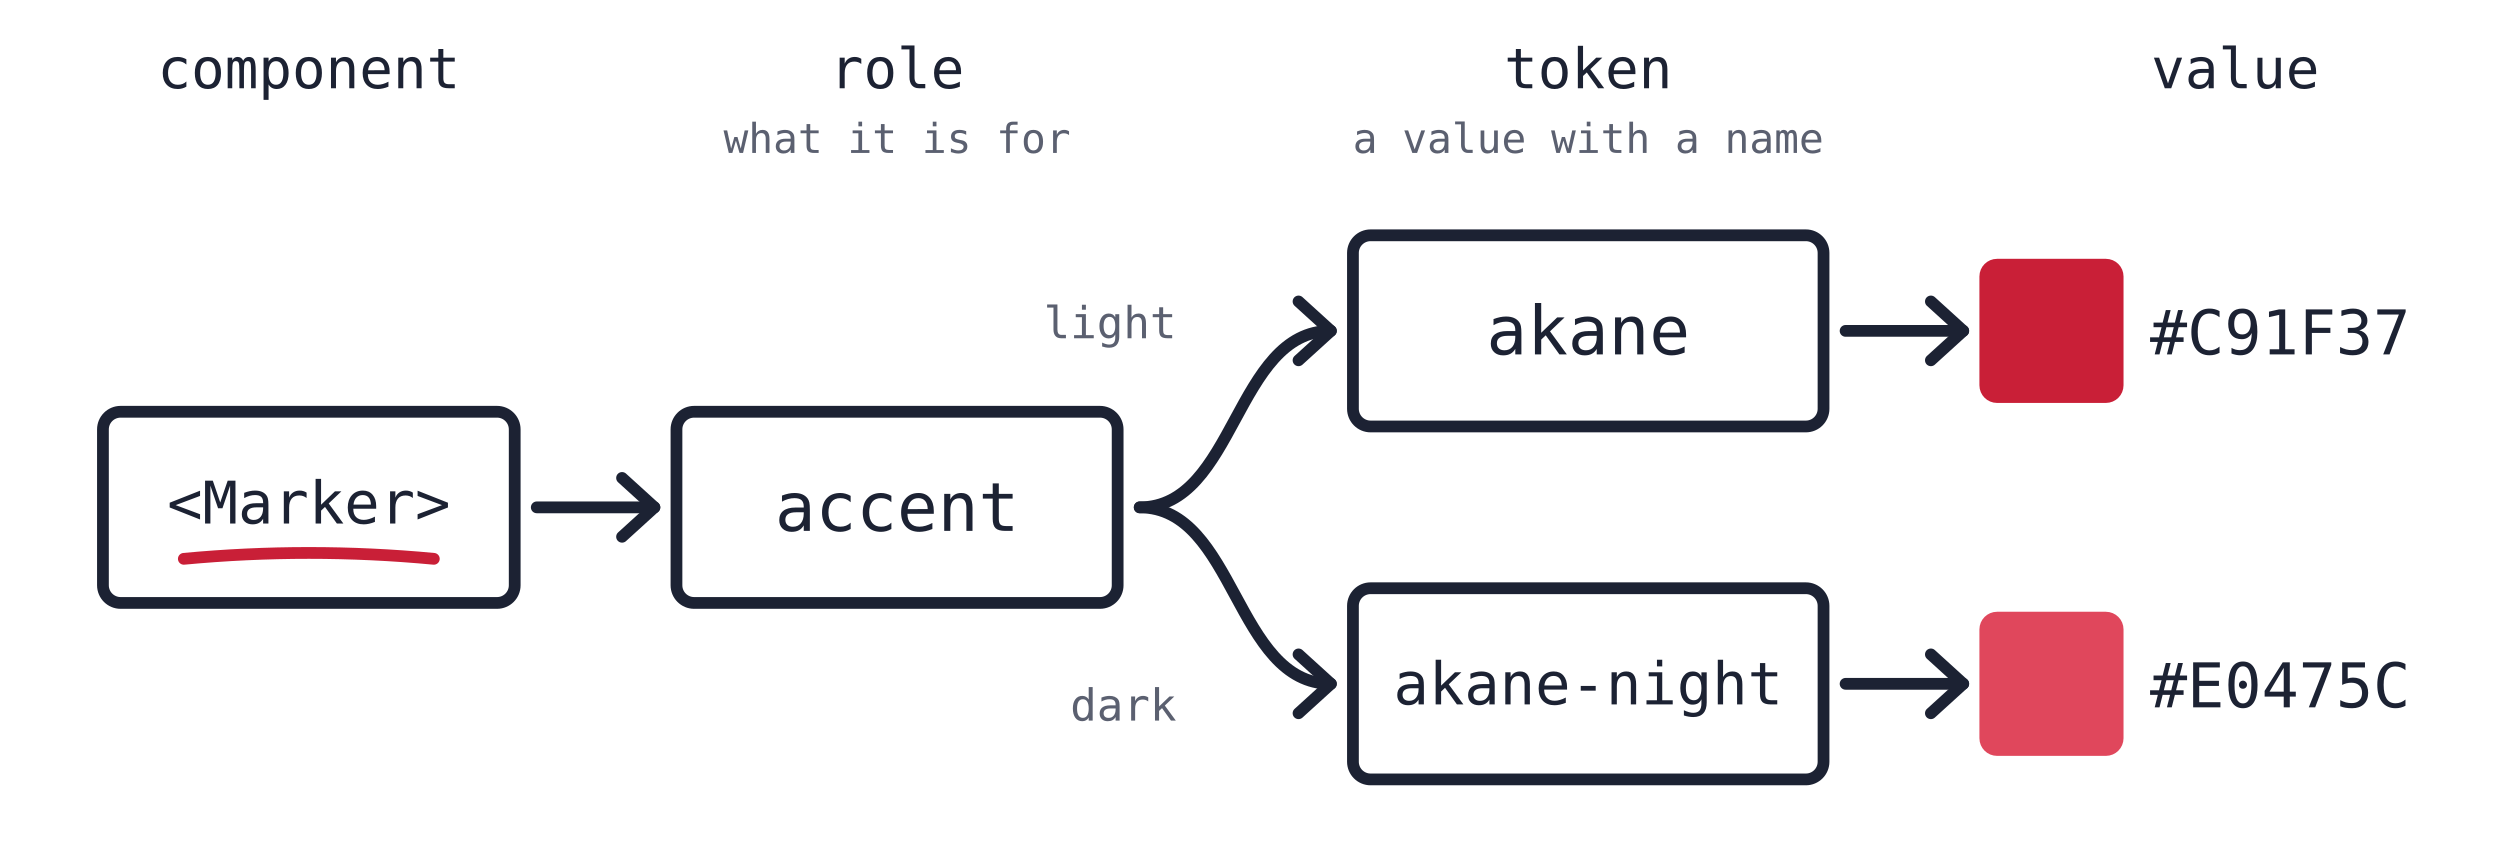
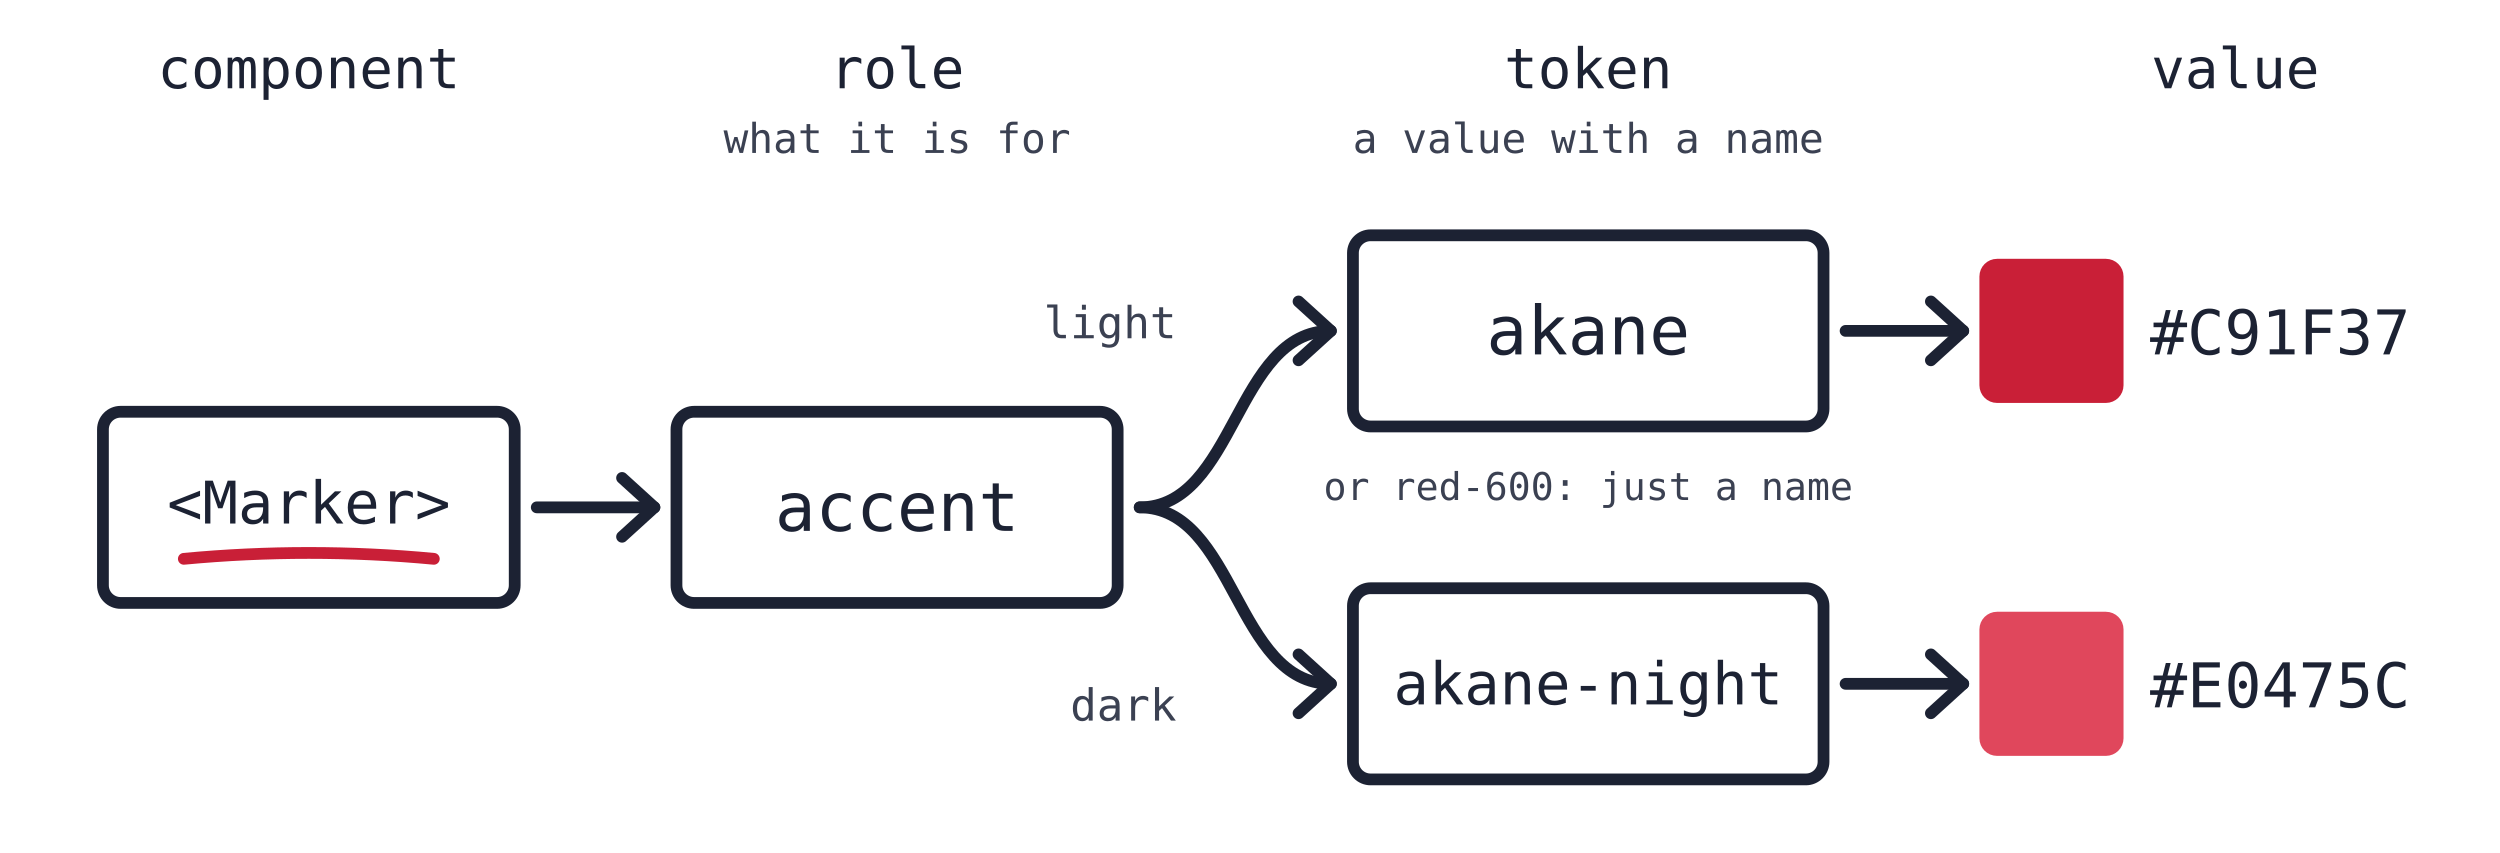
<svg xmlns="http://www.w3.org/2000/svg" viewBox="0 0 1700 580" width="1700" height="580">
  <g fill="none" stroke="#1C2233" stroke-width="8" stroke-linecap="round" stroke-linejoin="round">
    <g data-step="0">
      <text x="210" y="60" fill="#1C2233" stroke="none" font-family="IBM Plex Mono, monospace" font-size="38" text-anchor="middle">component</text>
      <rect x="70" y="280" width="280" height="130" rx="12" />
      <text x="210" y="356" fill="#1C2233" stroke="none" font-family="IBM Plex Mono, monospace" font-size="40" text-anchor="middle">&lt;Marker&gt;</text>
      <path d="M125 380 Q210 372 295 380" stroke="#C91F37" />
    </g>
    <g data-step="1">
      <path d="M365 345 H445" />
      <path d="M423 325 L445 345 L423 365" />
      <text x="610" y="60" fill="#1C2233" stroke="none" font-family="IBM Plex Mono, monospace" font-size="38" text-anchor="middle">role</text>
-       <text x="610" y="104" fill="#5B6070" stroke="none" font-family="IBM Plex Mono, monospace" font-size="28" text-anchor="middle">what it is for</text>
+       <text x="610" y="104" fill="#3B4152" stroke="none" font-family="IBM Plex Mono, monospace" font-size="28" text-anchor="middle">what it is for</text>
      <rect x="460" y="280" width="300" height="130" rx="12" />
      <text x="610" y="361" fill="#1C2233" stroke="none" font-family="IBM Plex Mono, monospace" font-size="46" text-anchor="middle">accent</text>
    </g>
    <g data-step="2">
      <path d="M775 345 C840 345 840 225 905 225" />
      <path d="M883 205 L905 225 L883 245" />
-       <text x="800" y="230" fill="#5B6070" stroke="none" font-family="IBM Plex Mono, monospace" font-size="30" text-anchor="end">light</text>
+       <text x="800" y="230" fill="#3B4152" stroke="none" font-family="IBM Plex Mono, monospace" font-size="30" text-anchor="end">light</text>
      <text x="1080" y="60" fill="#1C2233" stroke="none" font-family="IBM Plex Mono, monospace" font-size="38" text-anchor="middle">token</text>
-       <text x="1080" y="104" fill="#5B6070" stroke="none" font-family="IBM Plex Mono, monospace" font-size="28" text-anchor="middle">a value with a name</text>
+       <text x="1080" y="104" fill="#3B4152" stroke="none" font-family="IBM Plex Mono, monospace" font-size="28" text-anchor="middle">a value with a name</text>
      <rect x="920" y="160" width="320" height="130" rx="12" />
      <text x="1080" y="241" fill="#1C2233" stroke="none" font-family="IBM Plex Mono, monospace" font-size="46" text-anchor="middle">akane</text>
+       <text x="1080" y="340" fill="#3B4152" stroke="none" font-family="IBM Plex Mono, monospace" font-size="26" text-anchor="middle">or red-600: just a name</text>
    </g>
    <g data-step="3">
      <path d="M1255 225 H1335" />
      <path d="M1313 205 L1335 225 L1313 245" />
      <text x="1520" y="60" fill="#1C2233" stroke="none" font-family="IBM Plex Mono, monospace" font-size="38" text-anchor="middle">value</text>
      <rect x="1350" y="180" width="90" height="90" rx="8" fill="#C91F37" stroke="#C91F37" />
      <text x="1462" y="241" fill="#1C2233" stroke="none" font-family="IBM Plex Mono, monospace" font-size="42">#C91F37</text>
    </g>
    <g data-step="4">
      <path d="M775 345 C840 345 840 465 905 465" />
      <path d="M883 445 L905 465 L883 485" />
-       <text x="800" y="490" fill="#5B6070" stroke="none" font-family="IBM Plex Mono, monospace" font-size="30" text-anchor="end">dark</text>
+       <text x="800" y="490" fill="#3B4152" stroke="none" font-family="IBM Plex Mono, monospace" font-size="30" text-anchor="end">dark</text>
      <rect x="920" y="400" width="320" height="130" rx="12" />
      <text x="1080" y="479" fill="#1C2233" stroke="none" font-family="IBM Plex Mono, monospace" font-size="40" text-anchor="middle">akane-night</text>
      <path d="M1255 465 H1335" />
      <path d="M1313 445 L1335 465 L1313 485" />
      <rect x="1350" y="420" width="90" height="90" rx="8" fill="#E0475C" stroke="#E0475C" />
      <text x="1462" y="481" fill="#1C2233" stroke="none" font-family="IBM Plex Mono, monospace" font-size="42">#E0475C</text>
    </g>
  </g>
</svg>
